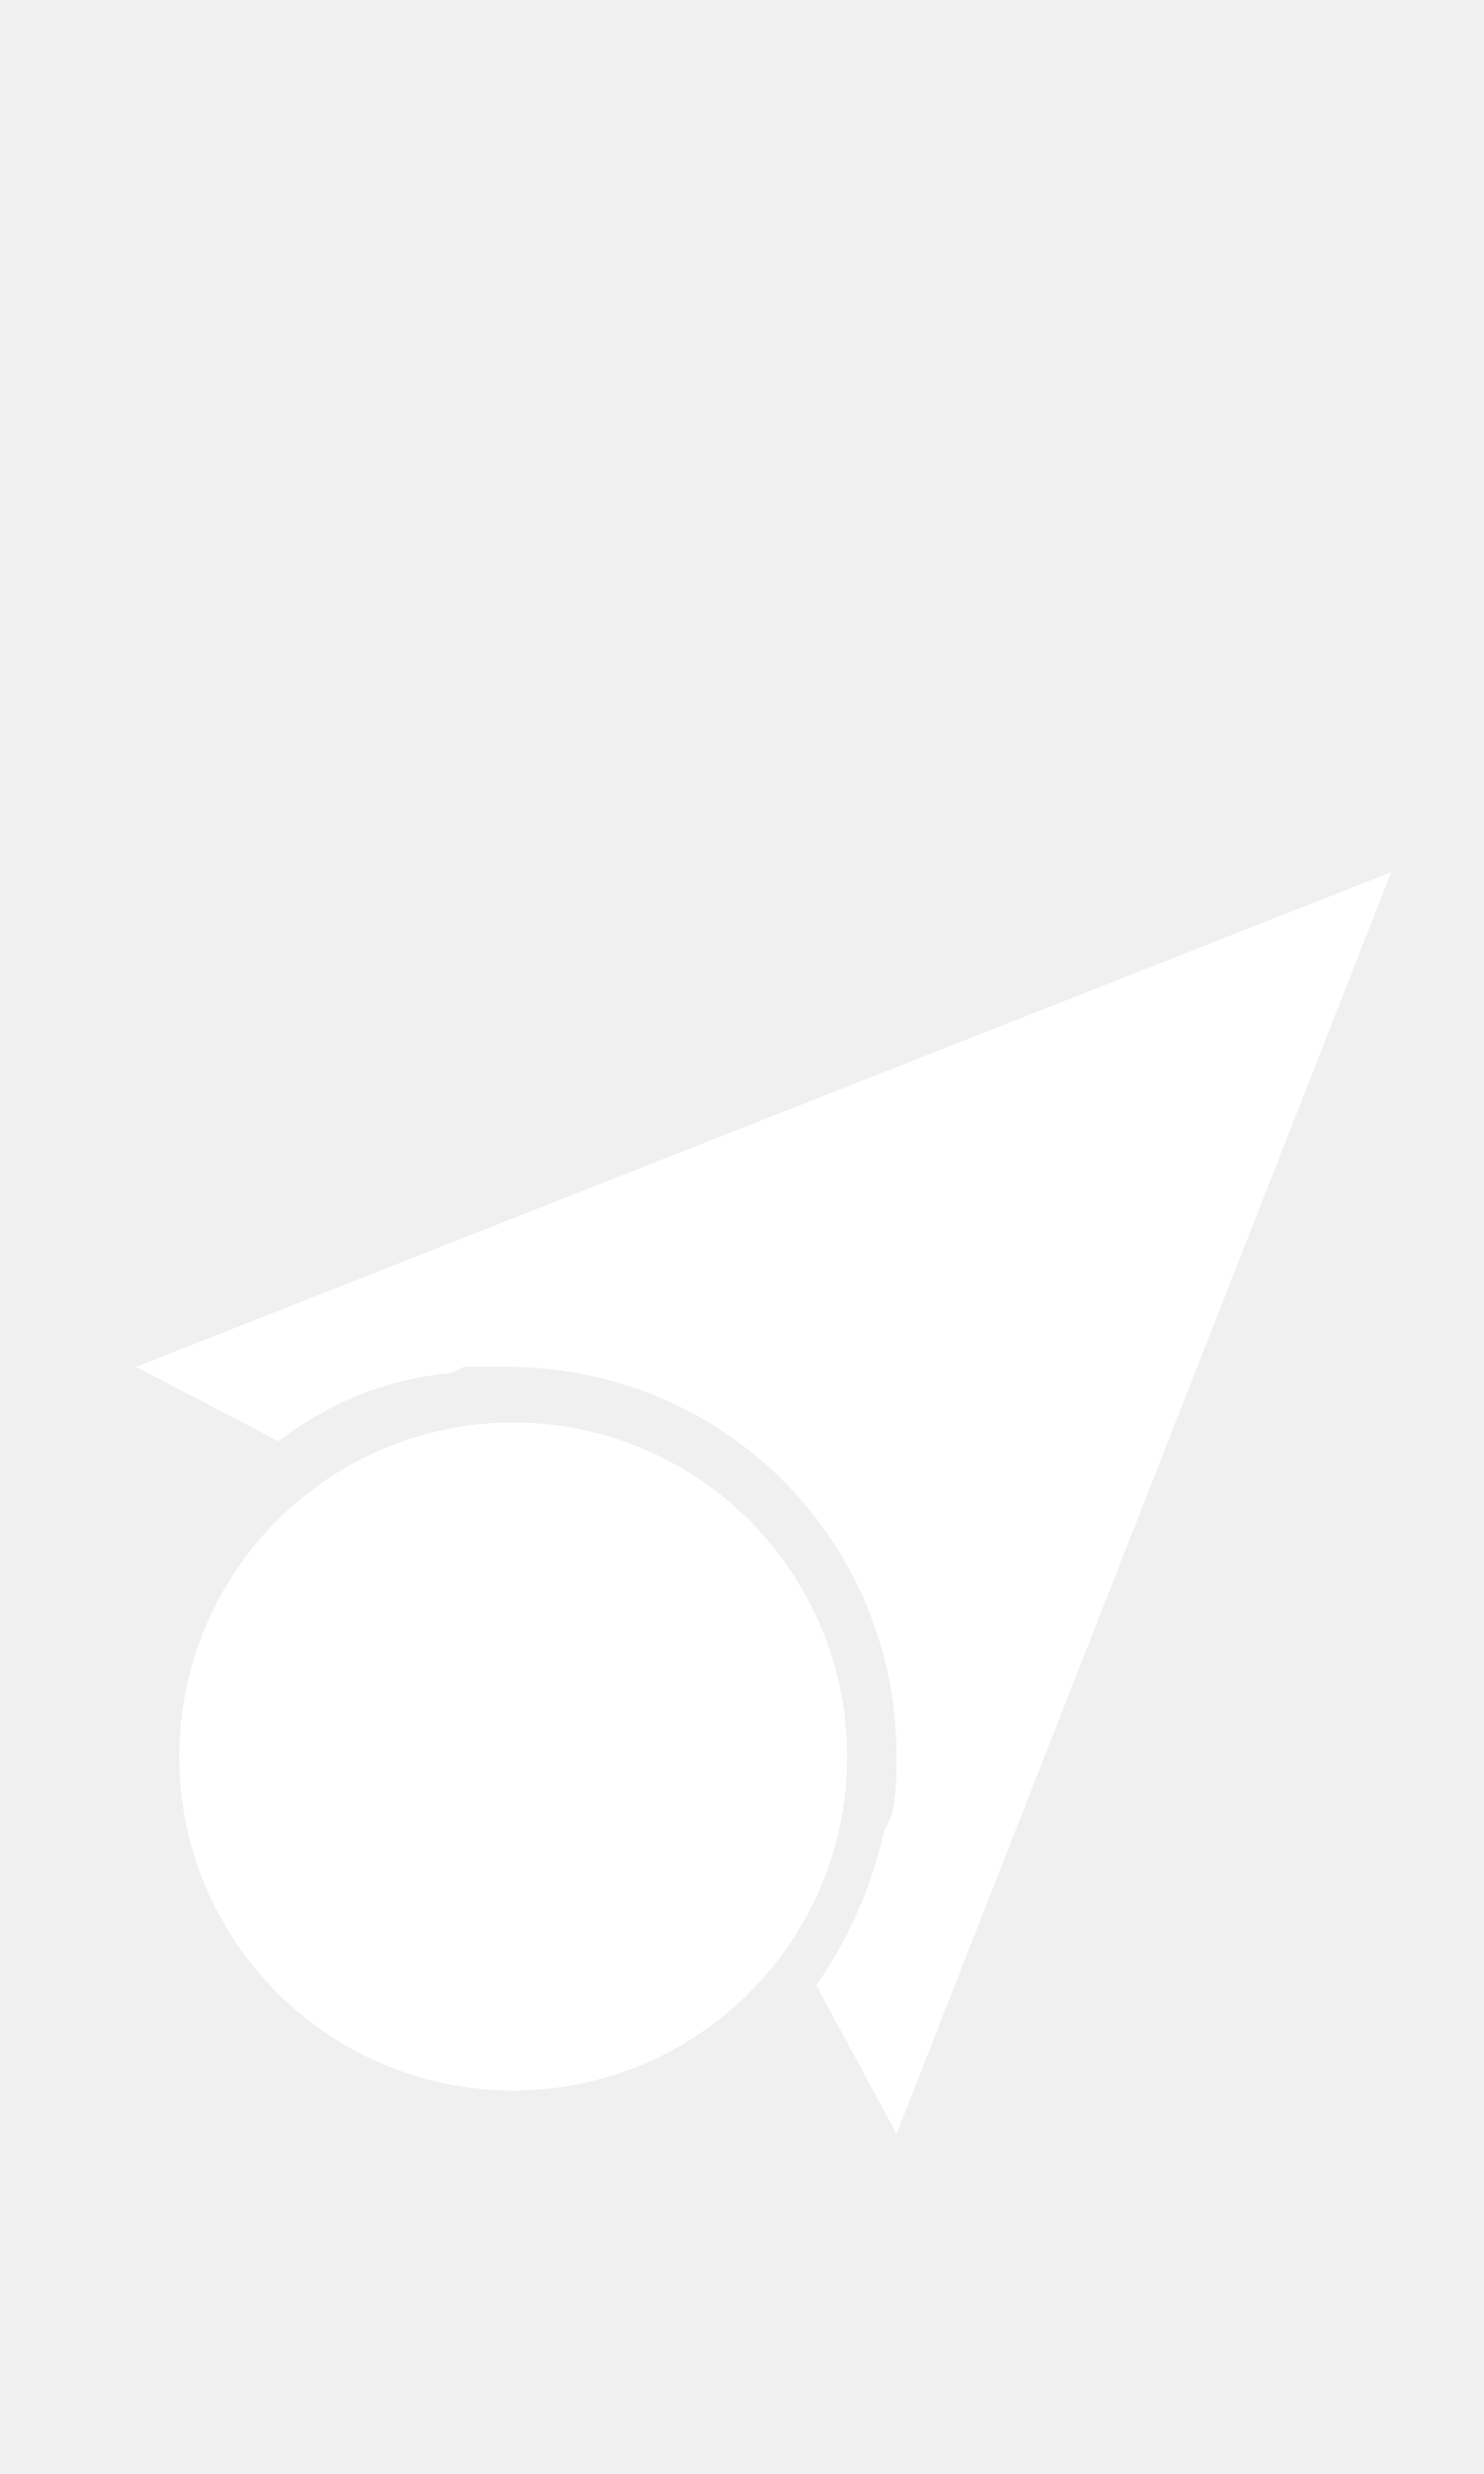
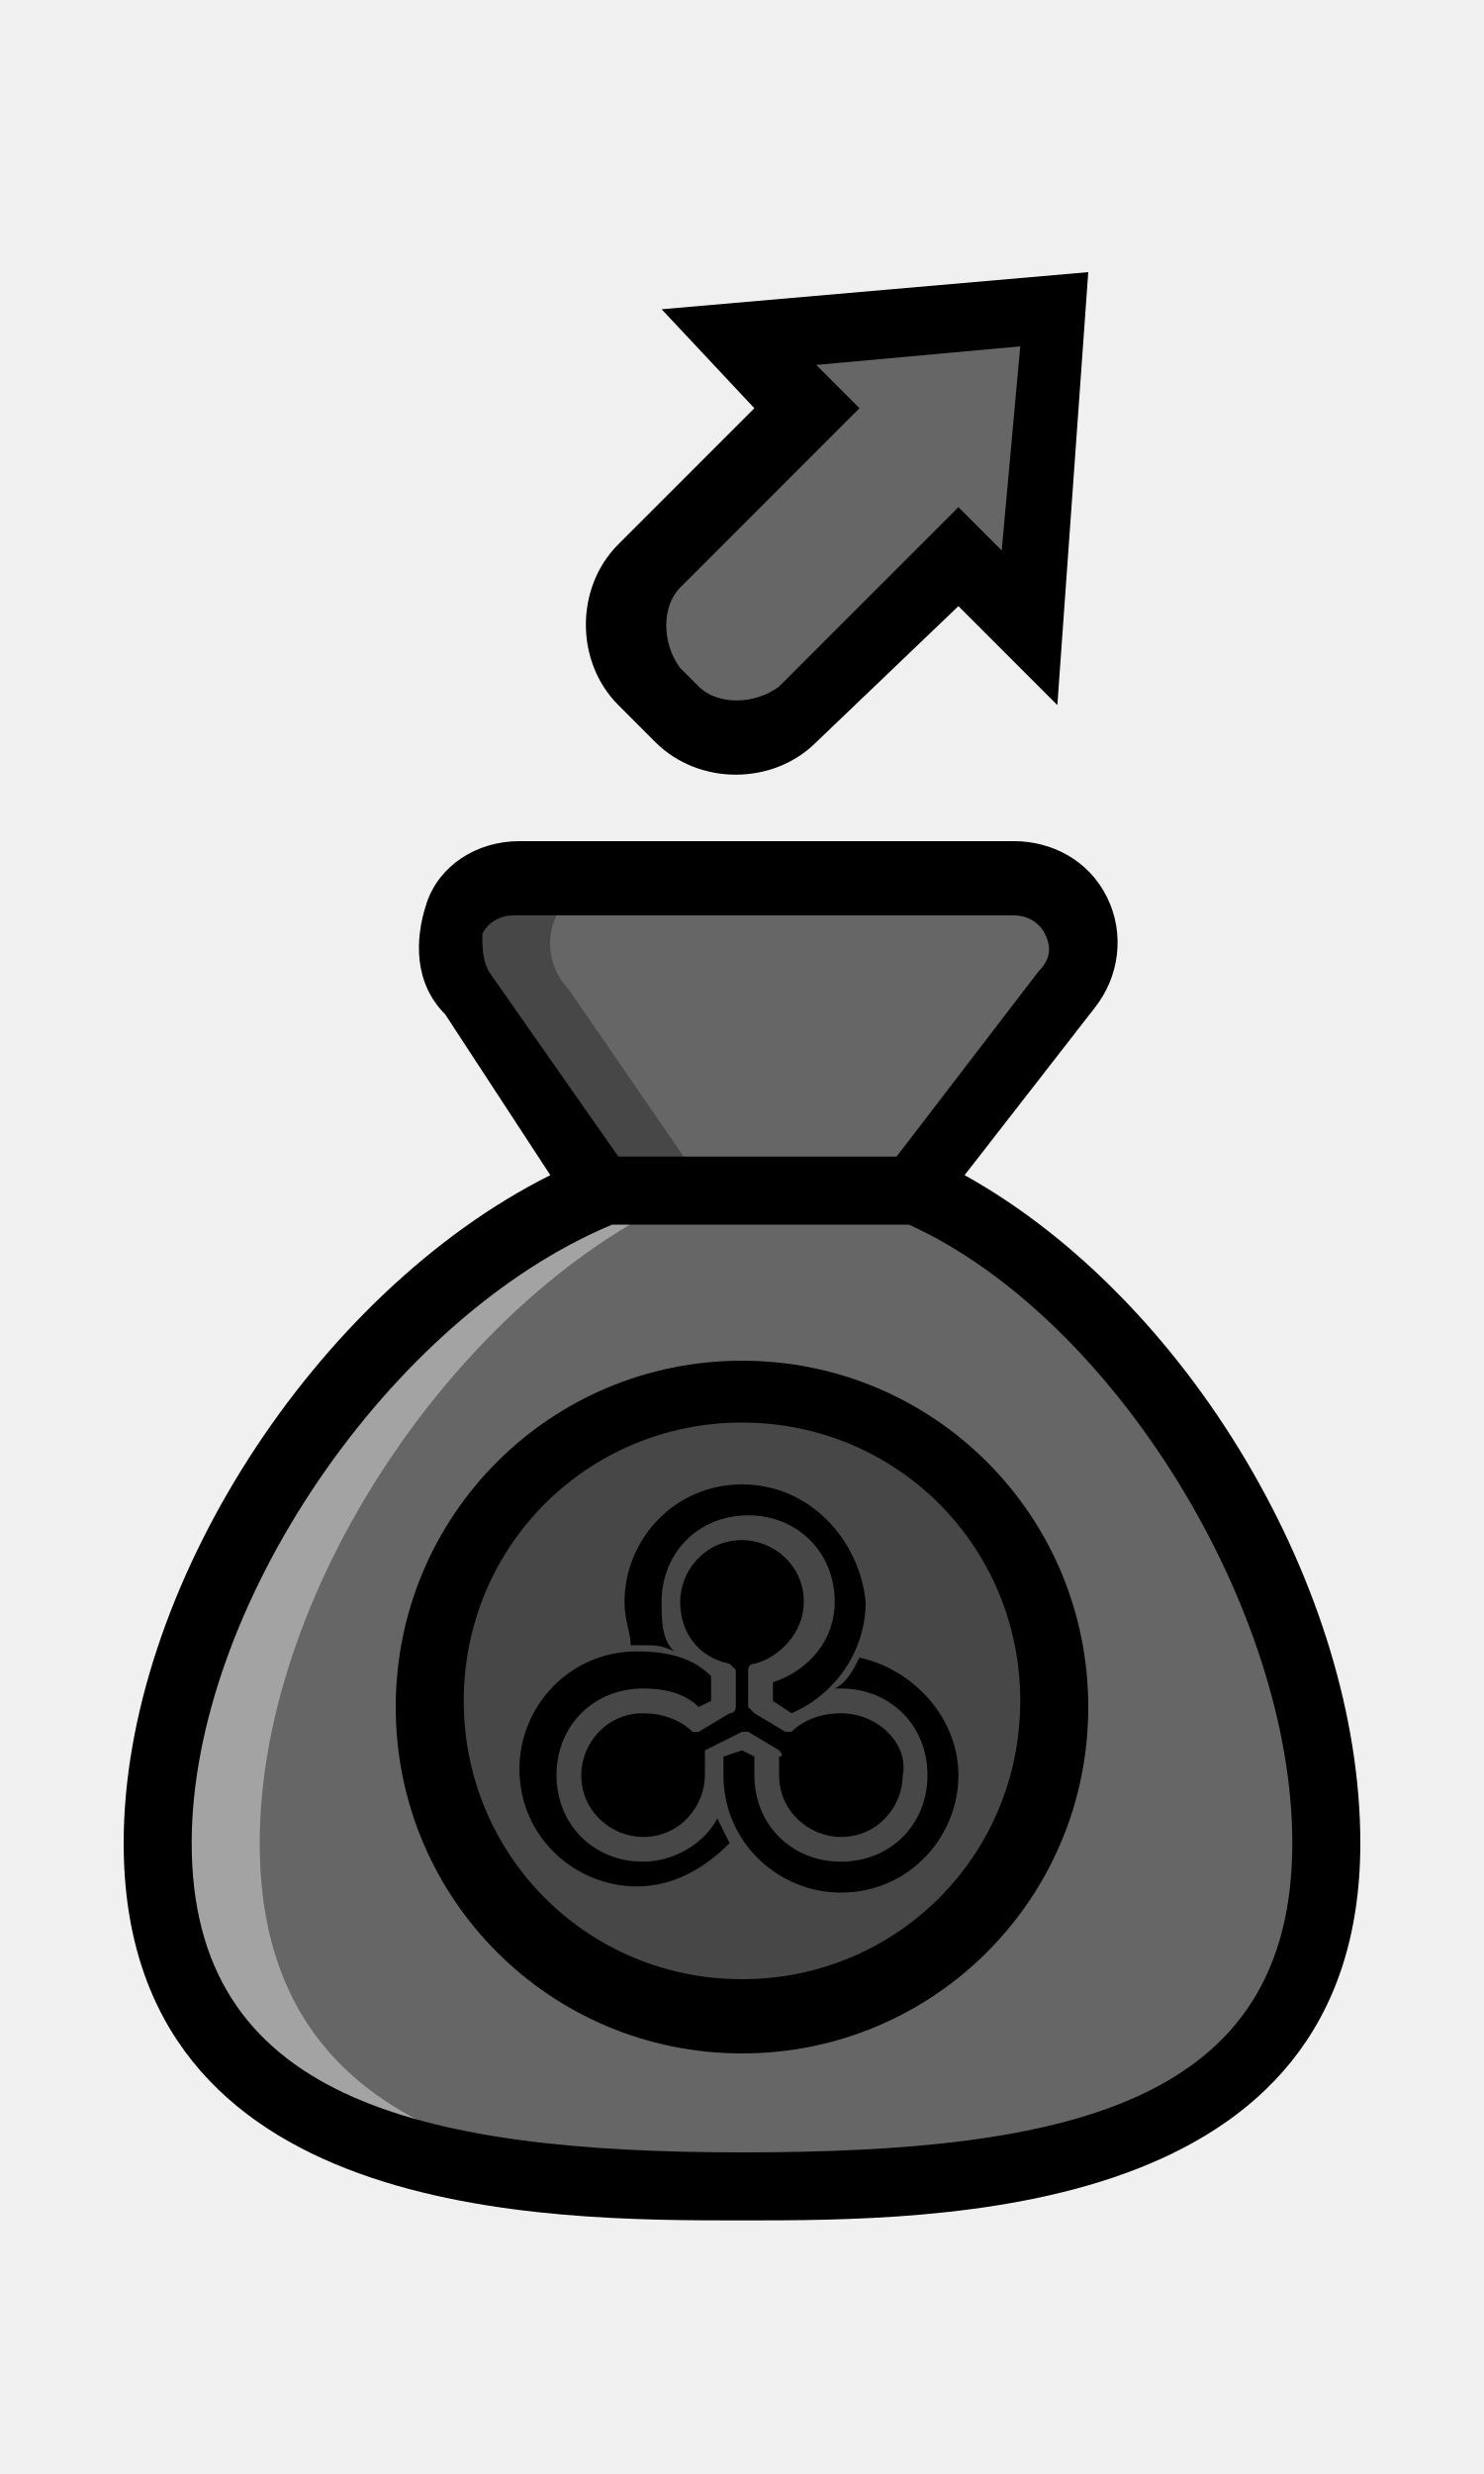
<svg xmlns="http://www.w3.org/2000/svg" version="1.1" id="Capa_1" x="0px" y="0px" viewBox="0 0 24 40" style="enable-background:new 0 0 24 40;" xml:space="preserve">
  <style type="text/css">
- 	.st0{fill:#FFFFFF;}
+ 	.st0{fill:#666666;}
+ 	.st1{fill:#A3A3A3;}
+ 	.st2{fill:#474747;}
</style>
+   <path class="st0" d="M21.5,29.8c0,4.9-4.5,5.6-9.5,5.6s-9.5-0.6-9.5-5.6c0-4.1,3.4-9.1,7.2-10.6h5C18.5,20.8,21.5,25.8,21.5,29.8z" />
+   <path class="st0" d="M17.3,16c0.3-0.3,0.3-0.8,0.1-1.2c-0.2-0.4-0.6-0.6-1-0.6H8.4c-0.4,0-0.8,0.3-1,0.7c-0.2,0.4-0.1,0.9,0.2,1.2  l2.3,3.2h5L17.3,16z" />
+   <path class="st1" d="M12.8,35.4c-0.3,0-0.5,0-0.8,0c-4.9,0-9.5-0.6-9.5-5.6c0-4.1,3.4-9.1,7.2-10.6h1.7c-3.8,1.5-7.2,6.4-7.2,10.6  C4.2,34.4,8.2,35.3,12.8,35.4z" />
+   <path class="st2" d="M11.4,19.2H9.8l-2.2-3.2c-0.3-0.3-0.4-0.8-0.2-1.2c0.2-0.4,0.6-0.7,1-0.7H10c-0.4,0-0.8,0.3-1,0.7  c-0.2,0.4-0.1,0.9,0.2,1.2L11.4,19.2z" />
+   <path class="st2" d="M17,27.6c0,2.8-2.2,5-5,5s-5-2.2-5-5s2.2-5,5-5S17,24.8,17,27.6z" />
+   <path class="st0" d="M11.9,5.4l1.2,1.2l-2.9,2.9c-0.3,0.3-0.3,0.9,0,1.2l1.1,1.1c0.3,0.3,0.9,0.3,1.2,0L15.5,9l1.2,1.2L17,5  L11.9,5.4z" />
+   <path d="M12,22c-3.1,0-5.6,2.5-5.6,5.6s2.5,5.6,5.6,5.6s5.6-2.5,5.6-5.6C17.6,24.5,15.1,22,12,22z M12,32c-2.5,0-4.5-2-4.5-4.5  s2-4.5,4.5-4.5s4.5,2,4.5,4.5C16.5,30,14.5,32,12,32z" />
+   <path d="M15.6,19l2.1-2.7c0.4-0.5,0.5-1.2,0.2-1.8c-0.3-0.6-0.9-0.9-1.5-0.9H8.4c-0.7,0-1.3,0.4-1.5,1s-0.2,1.3,0.3,1.8L8.9,19  C5.1,20.9,2,25.7,2,29.8c0,6.1,6.8,6.1,10,6.1s10,0,10-6.1C22,25.7,19.2,21,15.6,19z M7.8,15.1c0.1-0.2,0.3-0.3,0.5-0.3h8.1  c0.2,0,0.4,0.1,0.5,0.3c0.1,0.2,0.1,0.4-0.1,0.6l-2.3,3H10l-2.1-3C7.8,15.5,7.8,15.3,7.8,15.1L7.8,15.1z M12,34.8  c-5.3,0-8.9-0.9-8.9-5c0-3.8,3.2-8.5,6.8-10h4.8c3.3,1.5,6.2,6.2,6.2,10C20.9,34,17.3,34.8,12,34.8z" />
+   <path d="M17.6,4.4l-0.5,7l-1.6-1.6L13.2,12c-0.7,0.7-1.9,0.7-2.6,0l-0.6-0.6c-0.7-0.7-0.7-1.9,0-2.6l2.2-2.2L10.7,5L17.6,4.4z   M16.2,8.9l0.3-3.3l-3.3,0.3l0.7,0.7L11,9.5c-0.3,0.3-0.3,0.9,0,1.3l0.3,0.3c0.3,0.3,0.9,0.3,1.3,0l2.9-2.9L16.2,8.9z" />
  <g>
-     <circle class="st0" cx="8.3" cy="28.4" r="5.4" />
-     <path class="st0" d="M2.2,22.1l2.3,1.2l0,0c0.8-0.6,1.7-1,2.8-1.1l0.2-0.1c0.2,0,0.5,0,0.7,0c3.5,0,6.3,2.8,6.3,6.3   c0,0.3,0,0.7-0.1,1l-0.1,0.2c-0.2,0.9-0.6,1.8-1.1,2.5l0,0l1.3,2.4l8-20.4L2.2,22.1z" />
+     <path d="M13.6,27.7c-0.3,0-0.6,0.1-0.8,0.3c0,0-0.1,0-0.1,0l-0.5-0.3c0,0-0.1-0.1-0.1-0.1l0-0.6c0,0,0-0.1,0.1-0.1   c0.4-0.1,0.8-0.5,0.8-1c0-0.6-0.5-1-1-1c-0.6,0-1,0.5-1,1c0,0.5,0.3,0.9,0.8,1c0,0,0.1,0.1,0.1,0.1l0,0.6c0,0,0,0.1-0.1,0.1   L11.3,28c0,0-0.1,0-0.1,0c-0.2-0.2-0.5-0.3-0.8-0.3c-0.6,0-1,0.5-1,1c0,0.6,0.5,1,1,1c0.6,0,1-0.5,1-1c0-0.1,0-0.2,0-0.3   c0,0,0-0.1,0-0.1L12,28c0,0,0.1,0,0.1,0l0.5,0.3c0,0,0.1,0.1,0,0.1c0,0.1,0,0.2,0,0.3c0,0.6,0.5,1,1,1c0.6,0,1-0.5,1-1   C14.7,28.2,14.2,27.7,13.6,27.7z" />
+     <path d="M11.6,29.4c-0.2,0.4-0.7,0.7-1.2,0.7c-0.8,0-1.4-0.6-1.4-1.4c0-0.8,0.6-1.4,1.4-1.4c0.4,0,0.7,0.1,0.9,0.3l0.2-0.1l0-0.4   c-0.3-0.3-0.7-0.4-1.2-0.4c-1.1,0-1.9,0.9-1.9,1.9c0,1.1,0.9,1.9,1.9,1.9c0.6,0,1.1-0.3,1.5-0.7C11.8,29.8,11.7,29.6,11.6,29.4z" />
+     <path d="M12,24c-1.1,0-1.9,0.9-1.9,1.9c0,0.3,0.1,0.5,0.1,0.7c0.1,0,0.1,0,0.2,0c0.2,0,0.3,0,0.5,0.1c-0.2-0.2-0.2-0.5-0.2-0.8   c0-0.8,0.6-1.4,1.4-1.4c0.8,0,1.4,0.6,1.4,1.4c0,0.6-0.4,1.1-1,1.3l0,0.3l0.3,0.2c0.7-0.3,1.2-1,1.2-1.8C13.9,24.9,13.1,24,12,24z" />
+     <path d="M13.9,26.8c-0.1,0.2-0.2,0.4-0.4,0.5c0,0,0.1,0,0.1,0c0.8,0,1.4,0.6,1.4,1.4c0,0.8-0.6,1.4-1.4,1.4c-0.8,0-1.4-0.6-1.4-1.4   c0-0.1,0-0.2,0-0.3L12,28.3l-0.3,0.1c0,0.1,0,0.2,0,0.3c0,1.1,0.9,1.9,1.9,1.9c1.1,0,1.9-0.9,1.9-1.9C15.5,27.8,14.8,27,13.9,26.8z   " />
  </g>
</svg>
